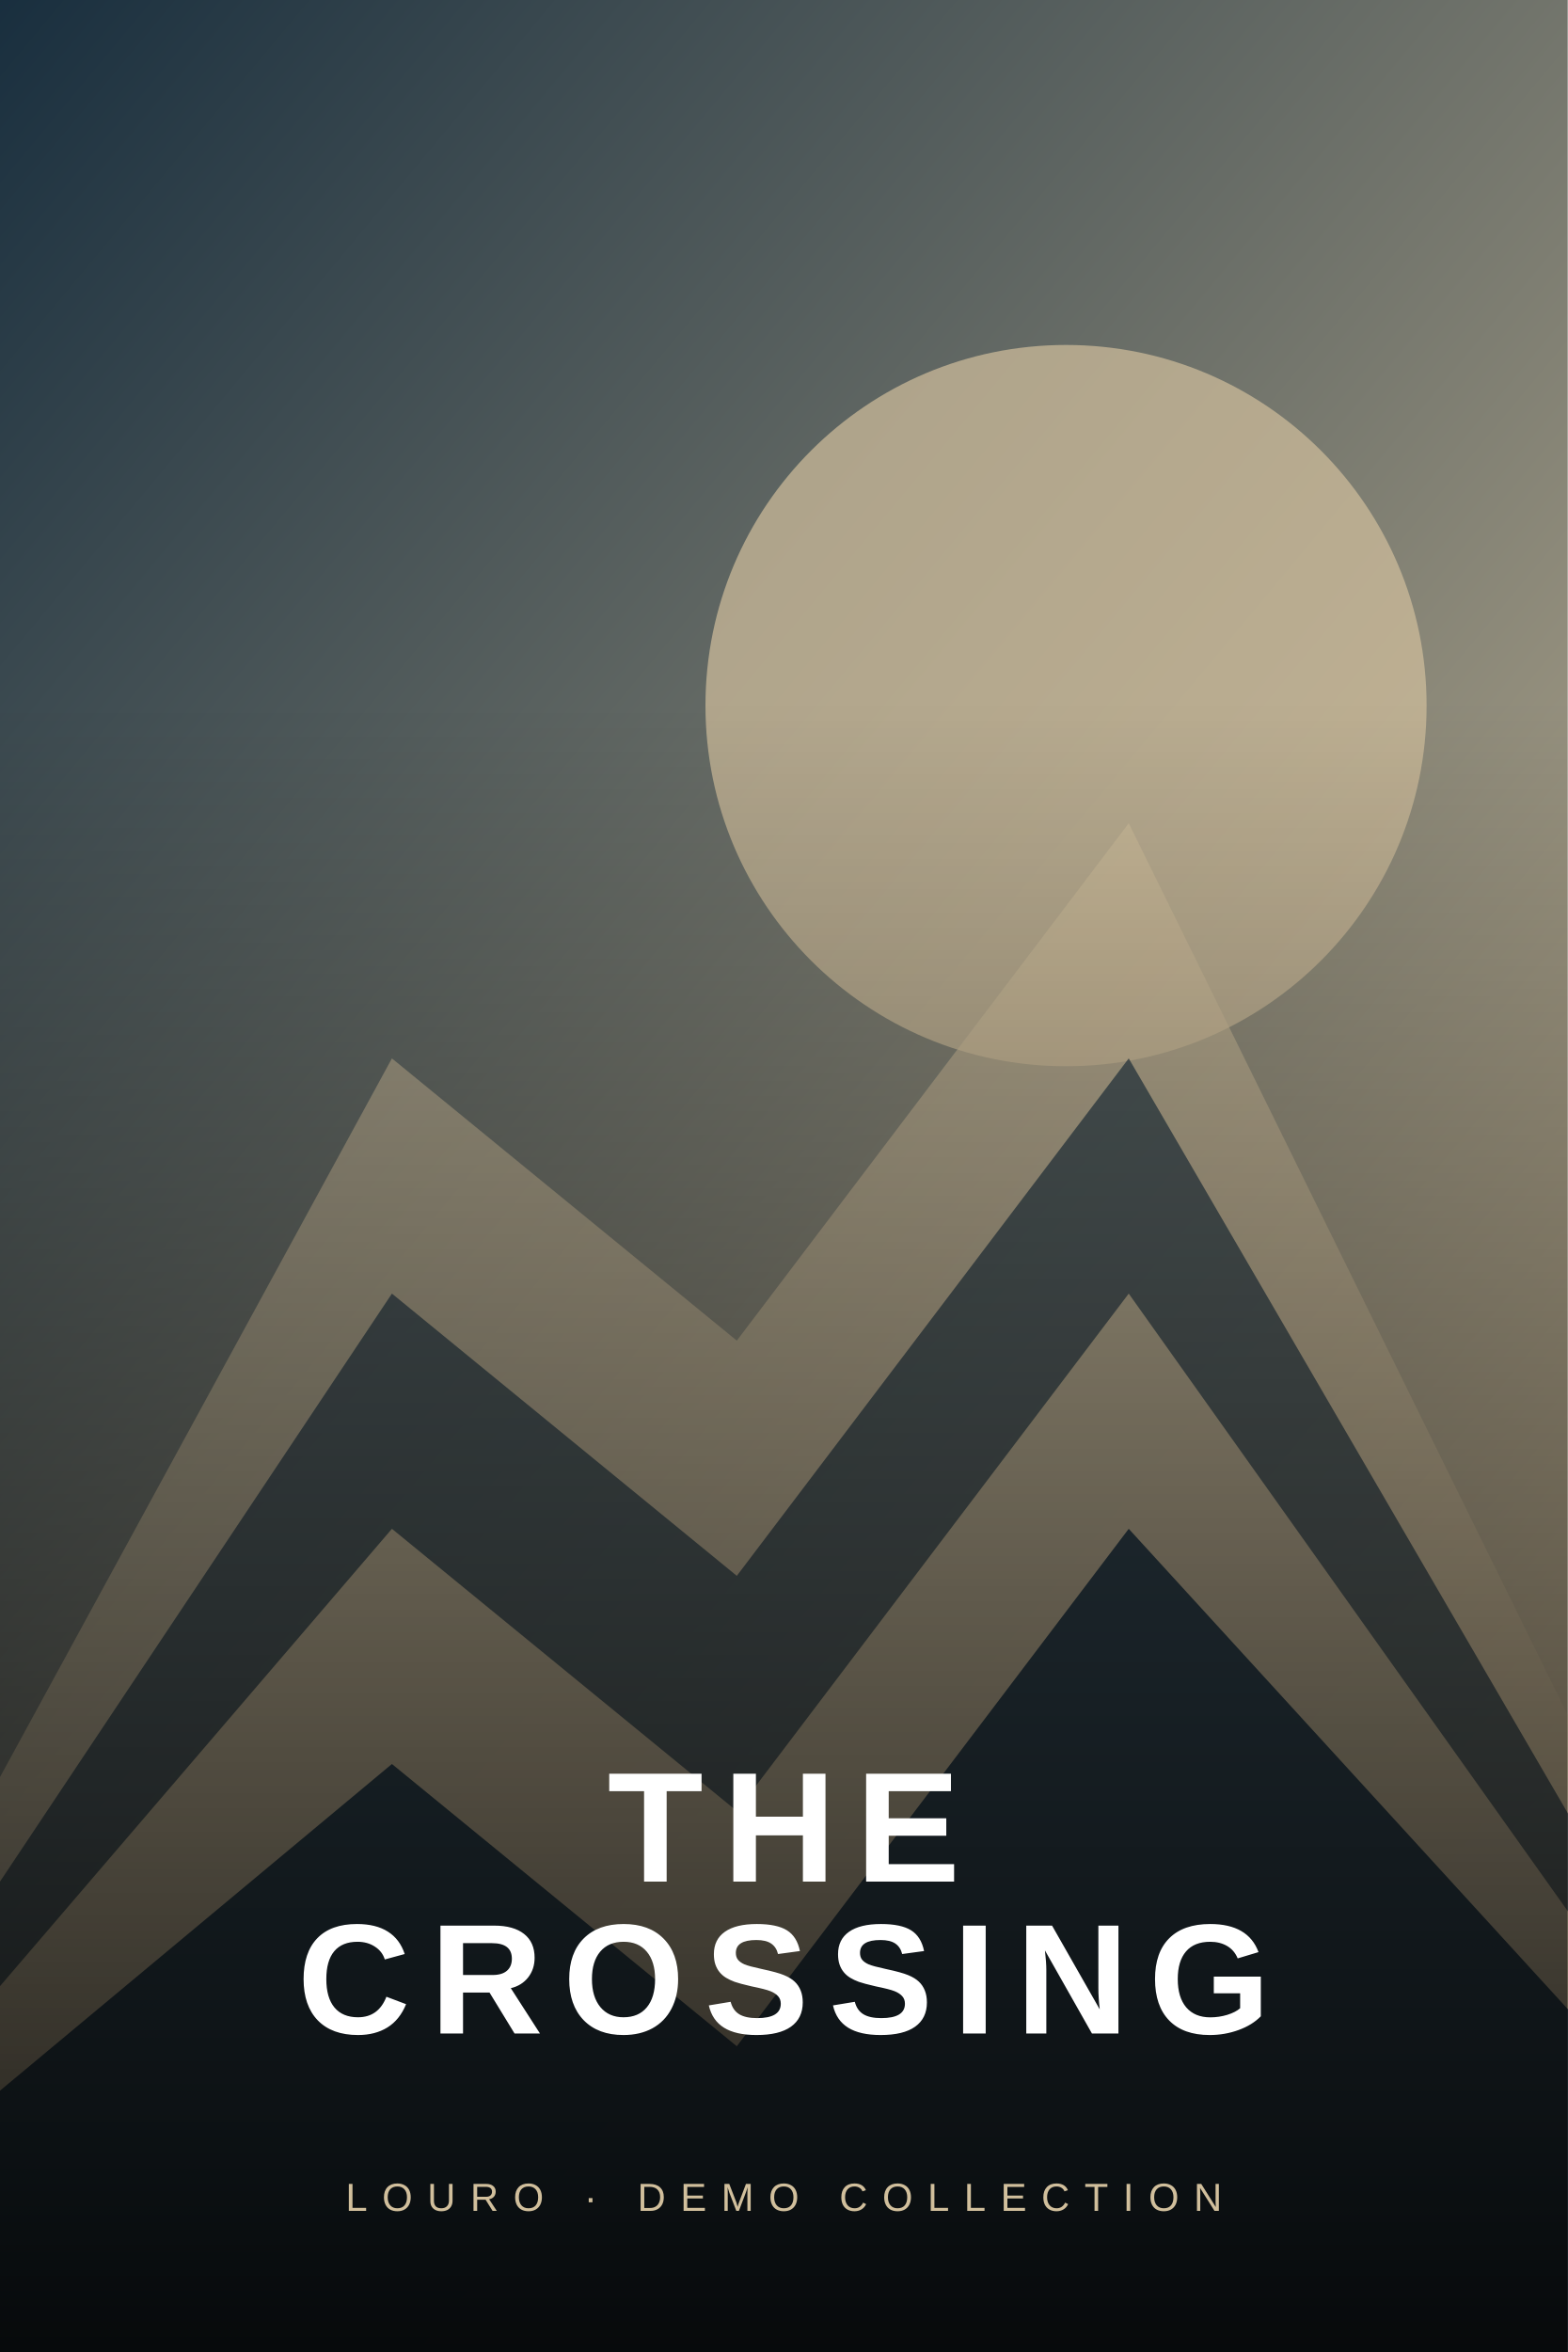
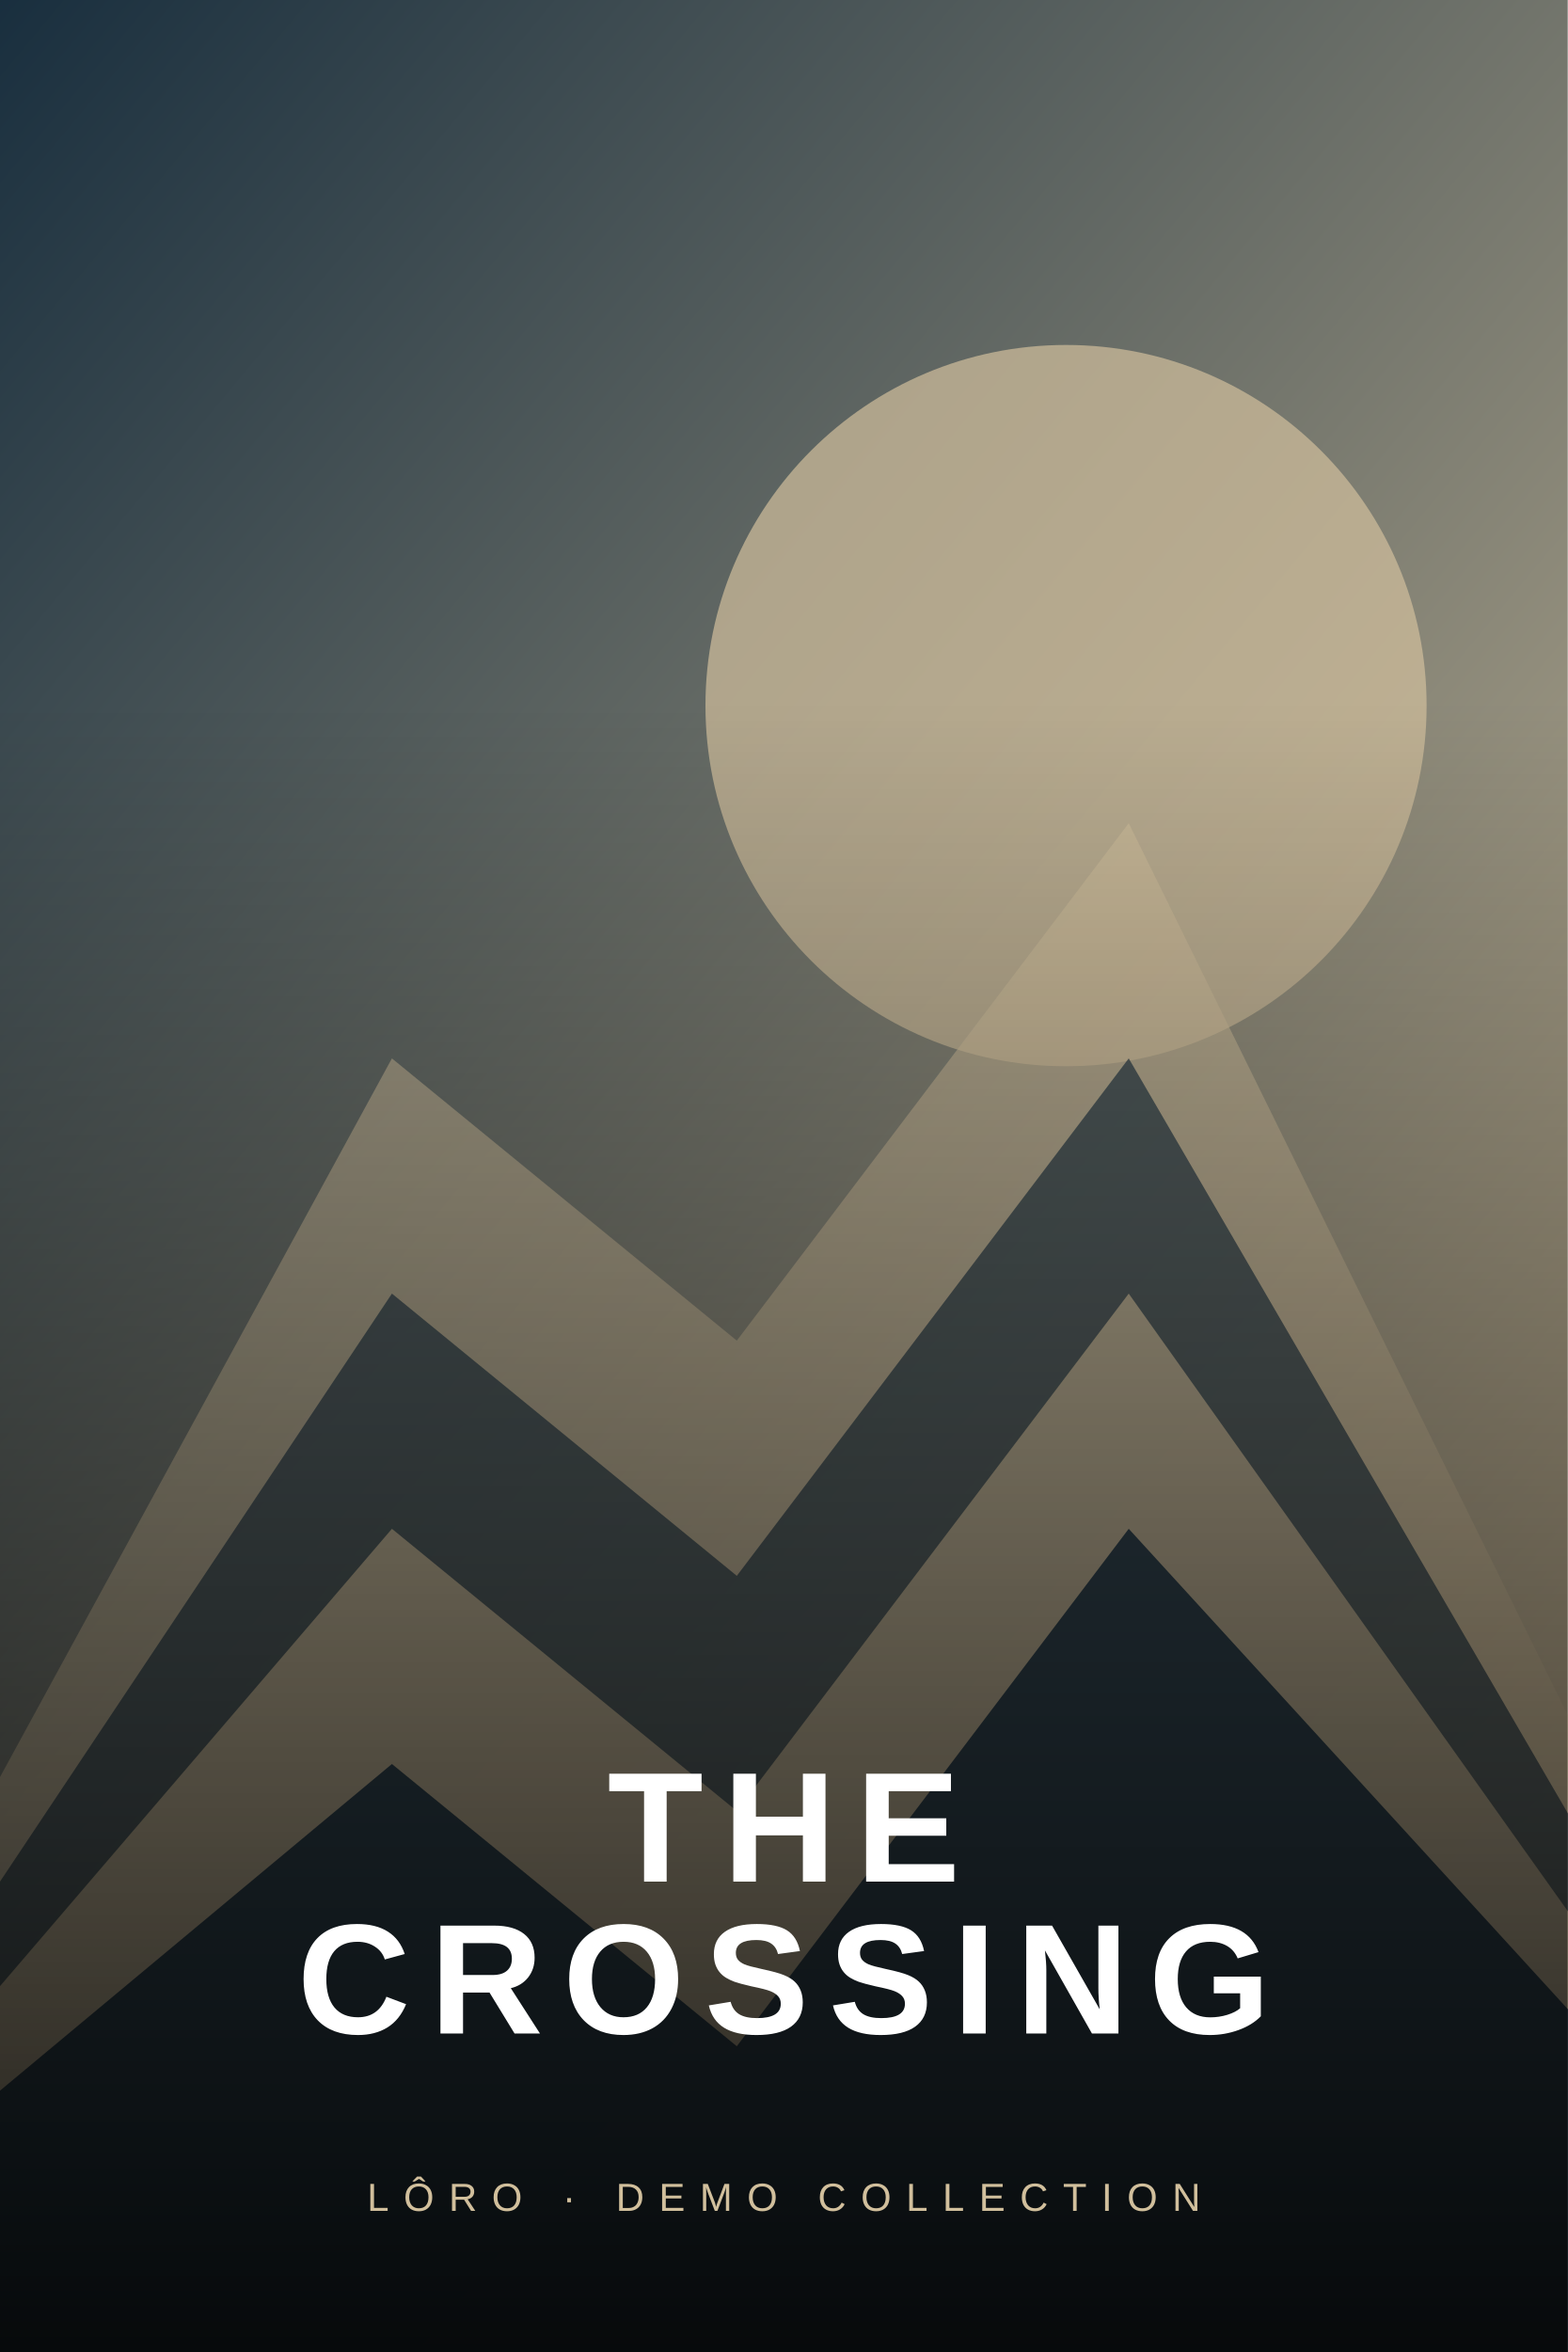
<svg xmlns="http://www.w3.org/2000/svg" viewBox="0 0 320 480" width="320" height="480">
  <defs>
    <linearGradient id="bg" x2="0.8" y2="1">
      <stop stop-color="#182e3e" />
      <stop offset="1" stop-color="#d1bf9c" />
    </linearGradient>
    <radialGradient id="planet" cx=".3" cy=".25">
      <stop stop-color="#d1bf9c" />
      <stop offset="1" stop-color="#182e3e" />
    </radialGradient>
    <linearGradient id="shade" x2="0" y2="1">
      <stop offset=".3" stop-color="#000" stop-opacity="0" />
      <stop offset="1" stop-color="#000" stop-opacity=".85" />
    </linearGradient>
  </defs>
  <path fill="url(#bg)" d="M0 0h320v480H0z" />
  <circle cx="217.6" cy="144.0" r="73.6" fill="#d1bf9c" opacity=".7" />
  <path d="M-64.0 480 L80.0 216.0 L150.4 273.6 L230.4 168.0 L384.0 480Z" fill="#d1bf9c" opacity="0.55" />
  <path d="M-64.0 480 L80.0 264.0 L150.4 321.6 L230.4 216.0 L384.0 480Z" fill="#182e3e" opacity="0.65" />
  <path d="M-64.0 480 L80.0 312.0 L150.4 369.6 L230.4 264.0 L384.0 480Z" fill="#d1bf9c" opacity="0.75" />
  <path d="M-64.0 480 L80.0 360.0 L150.4 417.6 L230.4 312.0 L384.0 480Z" fill="#182e3e" opacity="0.85" />
  <path fill="url(#shade)" d="M0 0h320v480H0z" />
  <text x="160.0" y="384.0" text-anchor="middle" fill="#fff" font-family="Arial,sans-serif" font-size="32" letter-spacing="4" font-weight="700">THE</text>
  <text x="160.0" y="415.0" text-anchor="middle" fill="#fff" font-family="Arial,sans-serif" font-size="32" letter-spacing="4" font-weight="700">CROSSING</text>
-   <text x="160.0" y="451.2" text-anchor="middle" fill="#d1bf9c" font-family="Arial,sans-serif" font-size="8" letter-spacing="3">LOURO · DEMO COLLECTION</text>
+   <text x="160.0" y="451.2" text-anchor="middle" fill="#d1bf9c" font-family="Arial,sans-serif" font-size="8" letter-spacing="3">LÔRO · DEMO COLLECTION</text>
</svg>
